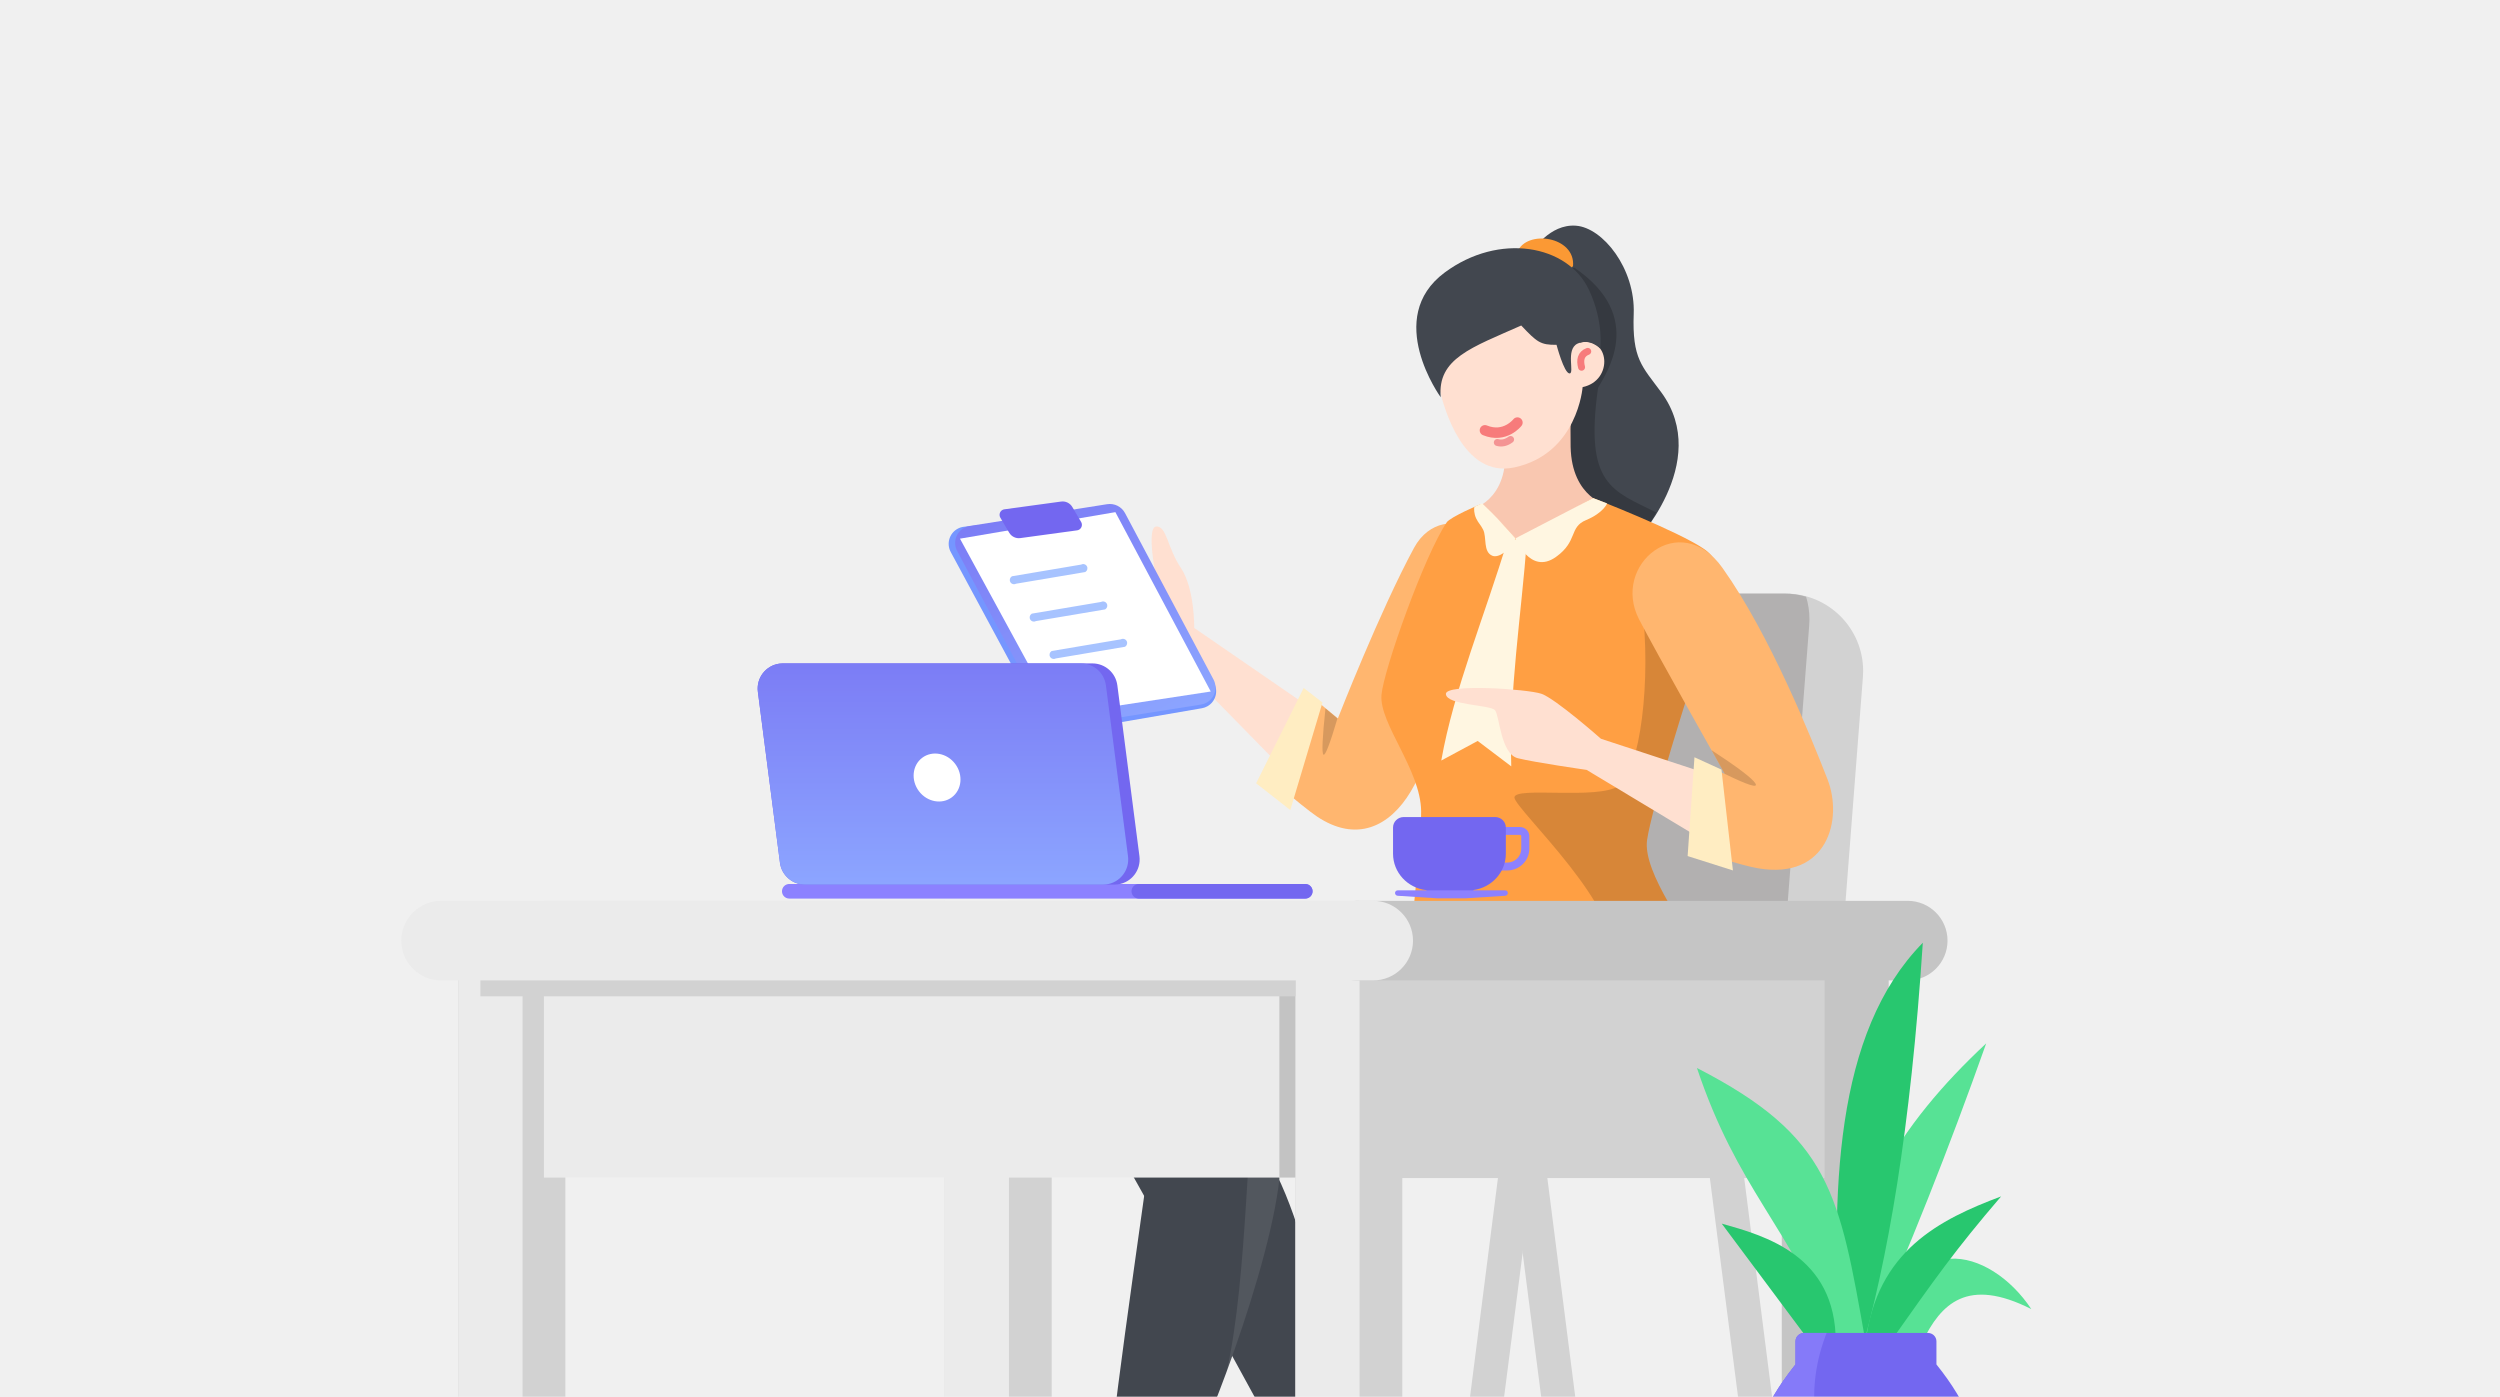
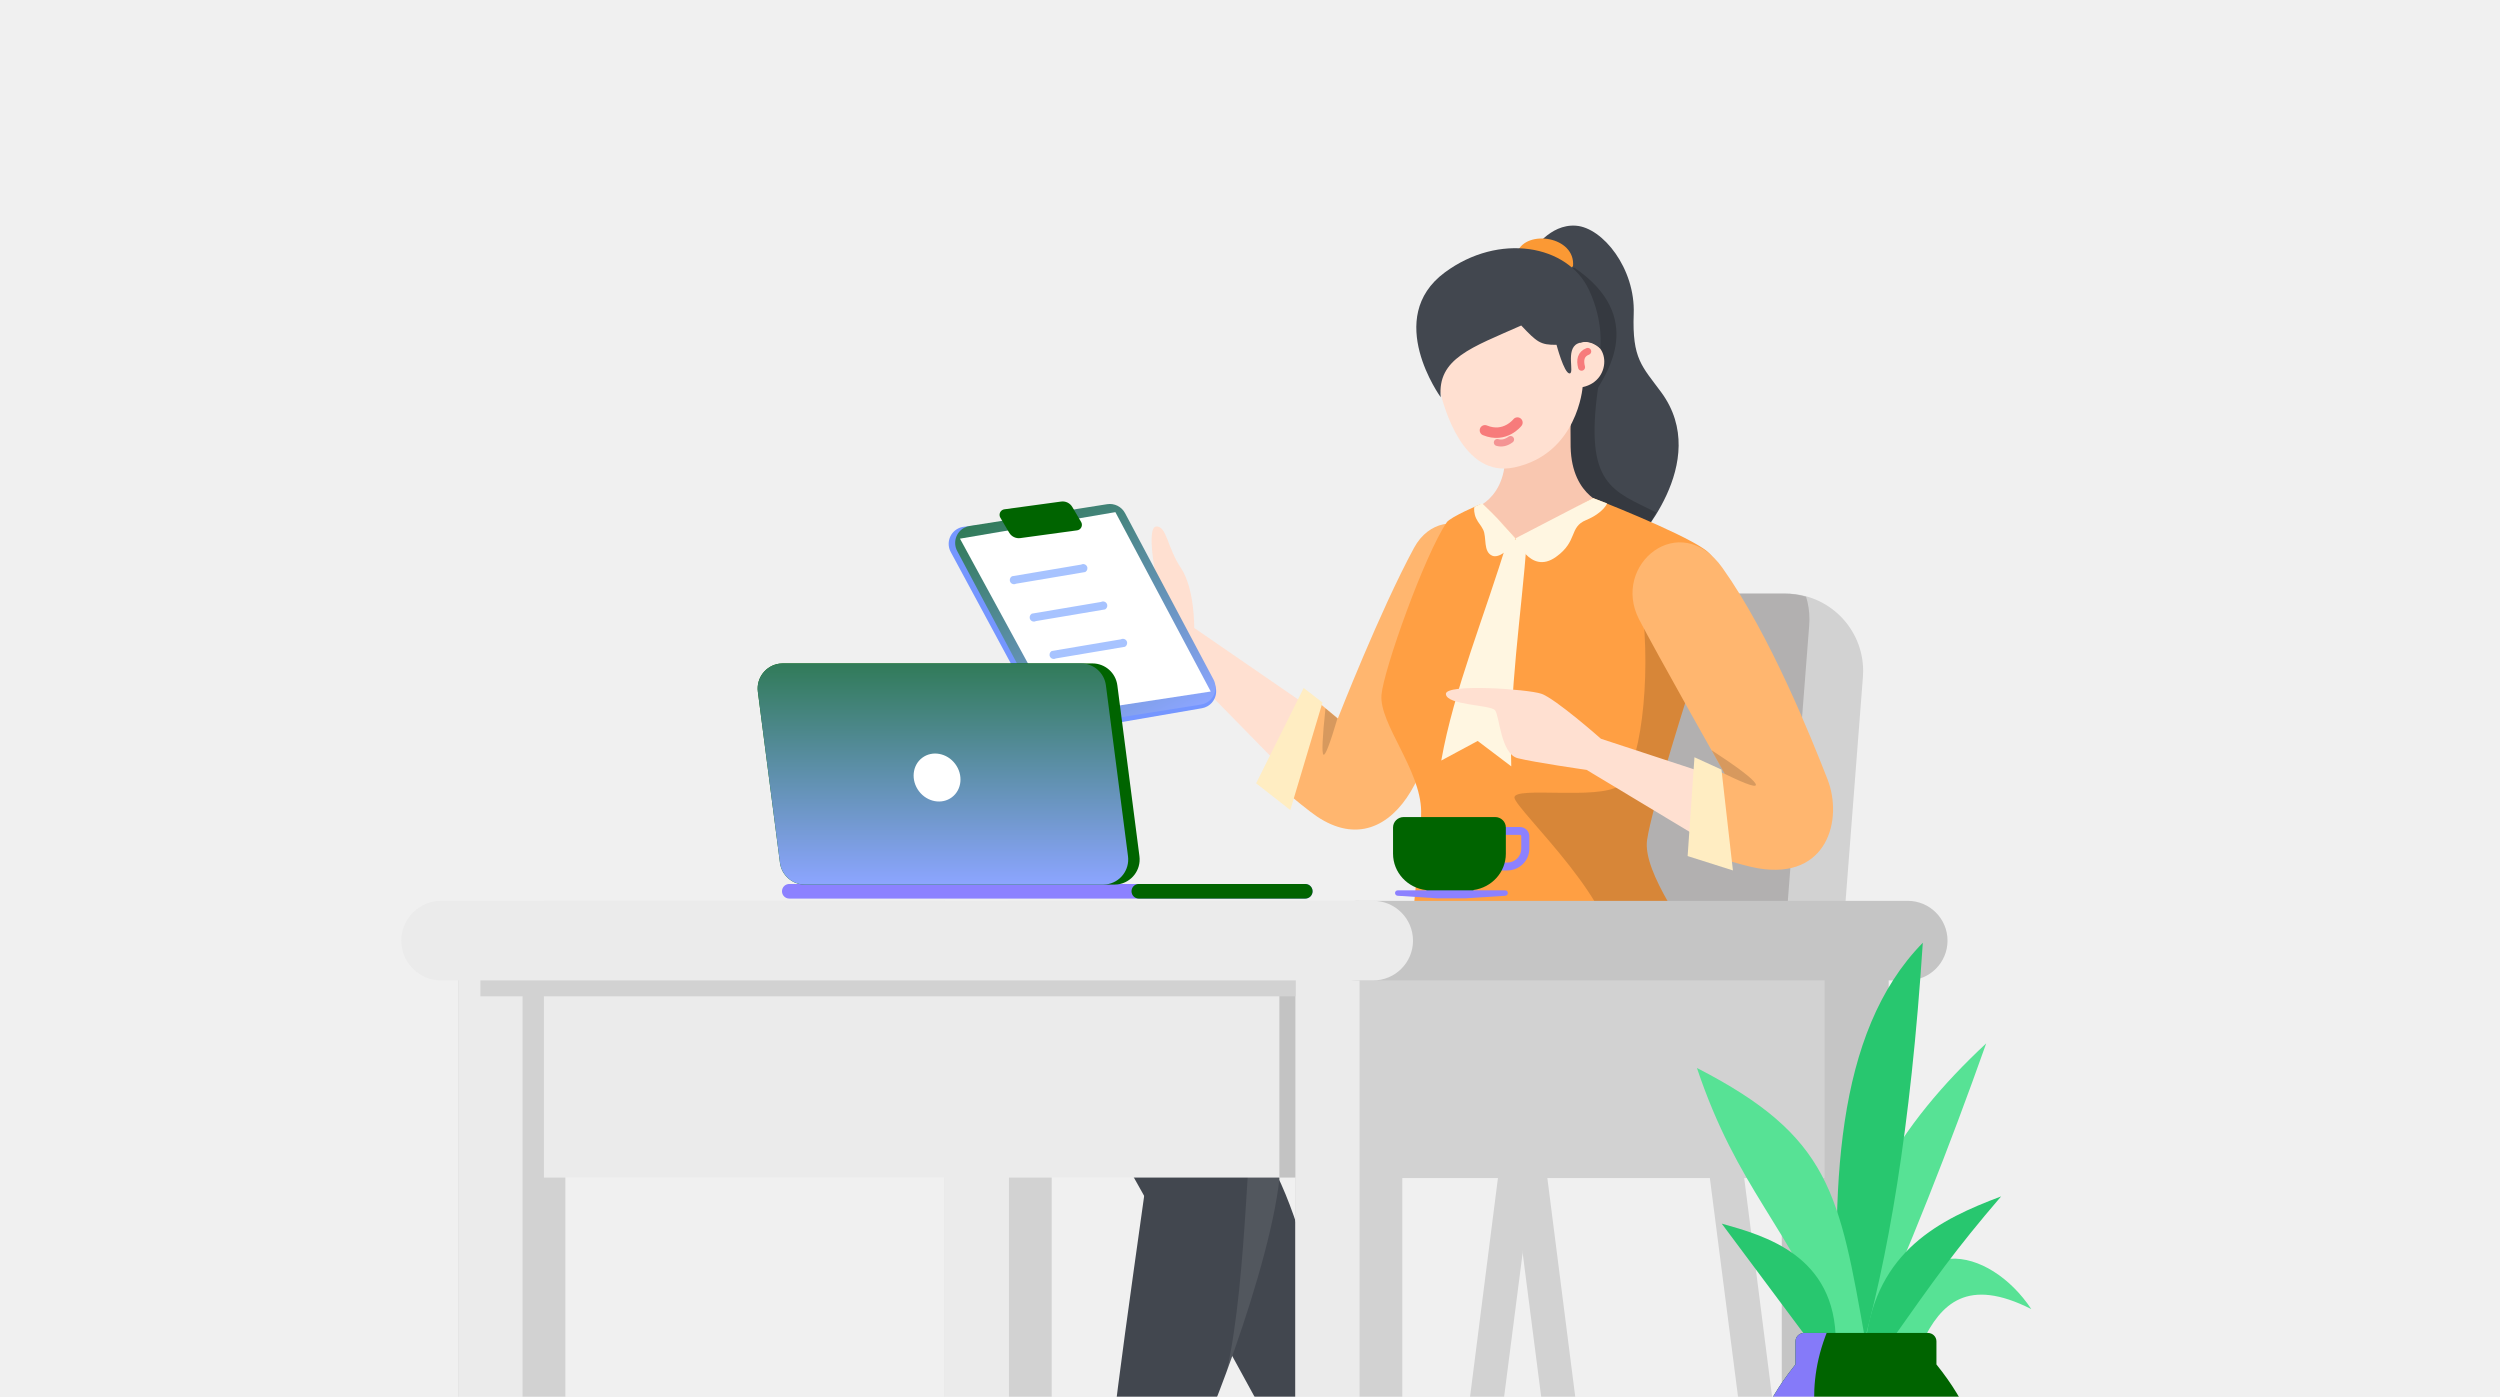
<svg xmlns="http://www.w3.org/2000/svg" xmlns:xlink="http://www.w3.org/1999/xlink" width="358px" height="200px" viewBox="0 0 358 200" version="1.1">
  <defs>
    <path d="M6,0 L352,0 C355.314,-6.08718376e-16 358,2.686 358,6 L358,200 L358,200 L0,200 L0,6 C-4.05812251e-16,2.686 2.686,6.08718376e-16 6,0 Z" id="path-1" />
    <linearGradient x1="68.669%" y1="-53.107%" x2="68.669%" y2="100%" id="linearGradient-3">
-       <stop stop-color="#7367F0" offset="0%" />
+       <stop stop-color="#006400" offset="0%" />
      <stop stop-color="#8CA5FF" offset="100%" />
    </linearGradient>
    <linearGradient x1="68.669%" y1="-53.107%" x2="68.669%" y2="100%" id="linearGradient-4">
-       <stop stop-color="#7367F0" offset="0%" />
+       <stop stop-color="#006400" offset="0%" />
      <stop stop-color="#8CA5FF" offset="100%" />
    </linearGradient>
    <path d="M7.952,0.064 L25.69,0.064 C26.366,0.064 26.914,0.603 26.914,1.268 L26.914,4.578 C31.399,10.144 33.642,15.71 33.642,21.277 C33.642,26.672 31.727,32.066 27.896,37.461 C27.668,37.784 27.293,37.976 26.894,37.976 L6.749,37.976 C6.349,37.976 5.975,37.784 5.746,37.461 C1.915,32.066 0,26.672 0,21.277 C0,15.815 2.159,10.354 6.477,4.893 L6.728,4.578 L6.728,1.268 C6.728,0.603 7.276,0.064 7.952,0.064 Z" id="path-5" />
  </defs>
  <g id="📝-Pages-New" stroke="none" stroke-width="1" fill="none" fill-rule="evenodd">
    <g id="Knowledge-Base" transform="translate(-670, -791)">
      <g id="Illustration" transform="translate(670, 791)">
        <mask id="mask-2" fill="white">
          <use xlink:href="#path-1" />
        </mask>
        <g id="Mask" />
        <g mask="url(#mask-2)">
          <g transform="translate(57, 30)">
            <g id="Chair4" transform="translate(121, 55)">
              <polygon id="Path" fill="#D2D2D2" points="38.077 71.363 28.831 143.879 33.679 143.815 42.925 72.042" />
              <polygon id="Path" fill="#D2D2D2" transform="translate(44.20678, 107.6211) scale(-1, 1) translate(-44.20678, -107.6211) " points="46.406 71.363 37.159 143.879 42.007 143.815 51.254 72.042" />
              <polygon id="Path" fill="#D2D2D2" transform="translate(72.39661, 107.6211) scale(-1, 1) translate(-72.39661, -107.6211) " points="74.596 71.363 65.349 143.879 70.197 143.815 79.444 72.042" />
              <path d="M0,75.186 C-5.12399906e-16,71.002 3.392,67.61 7.576,67.61 L36.218,67.61 C41.936,67.61 46.717,63.261 47.256,57.568 L51.76,10.042 C52.299,4.349 57.08,2.82683167e-15 62.798,0 L77.715,0 C83.839,6.51445281e-16 88.803,4.964 88.803,11.088 C88.803,11.374 88.792,11.659 88.77,11.944 L84.08,72.53 C83.633,78.304 78.817,82.762 73.025,82.762 L7.576,82.762 C3.392,82.762 5.12399906e-16,79.37 0,75.186 Z" id="Path" fill="#D2D2D2" />
              <path d="M77.51,-2.27373675e-13 C78.594,-2.27572851e-13 79.642,0.156 80.632,0.446 C80.945,1.469 81.113,2.555 81.113,3.68 C81.113,3.966 81.102,4.253 81.079,4.538 L76.394,64.893 C75.946,70.666 71.13,75.123 65.339,75.123 L0.071,75.123 L0.001,75.122 C0,75.073 9.36073955e-17,75.024 0,74.974 C6.90201459e-15,70.801 3.383,67.418 7.556,67.418 L36.107,67.418 C41.825,67.418 46.605,63.071 47.146,57.379 L51.645,10.039 C52.185,4.347 56.965,-2.24547053e-13 62.683,-2.27373675e-13 L77.51,-2.27373675e-13 Z" id="Combined-Shape" fill="#B2B0B0" />
            </g>
            <g id="Wom3.4" transform="translate(143, 100) scale(-1, 1) translate(-143, -100) translate(80, 0)">
              <g id="LLeg" transform="translate(28.09581, 104.5721)" fill="#42474F">
                <path d="M15.558,0.024 C22.487,0.333 61.05,8.844 68.057,10.29 C75.063,11.737 80.986,19.561 75.644,28.622 C69.643,38.793 54.16,67.679 50.401,74.191 C48.54,77.414 39.154,75.607 41.359,70.197 C45.469,60.113 47.378,34.78 57.857,25.544 C57.857,25.544 22.616,31.664 7.393,24.653 C-3.67,19.557 -1.167,-0.722 15.558,0.024 Z" id="Path" />
              </g>
              <g id="LArm" transform="translate(48.23367, 44.95087)">
                <path d="M43.754,14.969 C43.754,14.969 43.676,9.343 45.648,6.403 C47.62,3.463 47.698,0.34 49.191,0.442 C50.683,0.544 49.205,7.803 49.205,7.803 C49.205,7.803 51.099,7.081 52.459,6.168 C53.82,5.255 57.945,0.753 58.909,1.551 C60.543,2.91 57.911,10.578 56.477,12.111 C55.038,13.644 47.179,18.687 47.179,18.687 L27.93,38.329 L24.316,28.35 L43.754,14.969 Z" id="Path" fill="#FFE0D1" />
                <path d="M1.174,13.114 C4.398,20.574 10.299,34.278 12.732,38.367 C15.781,43.487 20.589,45.743 26.218,41.944 C27.214,41.272 29.23,39.651 32.266,37.082 L26.756,24.982 C24.374,26.944 23.183,27.925 23.183,27.925 C23.183,27.925 17.134,12.452 12.268,3.488 C8.054,-4.267 -3.732,1.772 1.174,13.114 Z" id="Path" fill="#FFB66F" />
                <path d="M23.245,27.933 C24.328,31.599 24.996,33.326 25.249,33.114 C25.503,32.902 25.406,30.696 24.959,26.496 L23.245,27.933 Z" id="Path" fill-opacity="0.16" fill="#000000" />
                <polygon id="Path-65" fill="#FFEDC2" points="25.387 25.652 29.994 41.05 34.888 37.217 28.077 23.567" />
              </g>
              <g id="Head" transform="translate(19.60132, 0)">
                <g id="Group-21" transform="translate(17.13841, 26.00611) rotate(12) translate(-17.13841, -26.00611) translate(4.638413, 2.506106)">
                  <path d="M15.016,2.524 C15.016,2.524 11.819,-0.875 8.127,0.216 C4.434,1.306 1.095,7.99 2.68,14.273 C4.258,20.557 3.073,21.85 1.159,26.085 C-3.983,37.477 9.656,46.638 9.656,46.638 L24.522,43.484 L19.211,15.738 L15.016,2.524 Z" id="Path" fill="#42474F" />
                  <path d="M9.606,6.059 C0.946,15.119 8.457,21.904 9.872,23.571 C14.734,36.855 10.866,38.412 5.454,42.76 L8.364,46.078 L16.706,42.599 L16.438,5.331 L9.606,6.059 Z" id="Path-50" fill-opacity="0.199" fill="#000000" />
                </g>
                <path d="M13.051,42.433 C13.051,42.433 18.329,41.374 18.485,33.986 C18.642,26.597 17.773,24.075 17.773,24.075 L27.726,23.895 C27.726,23.895 27.835,32.13 27.836,35.109 C27.841,42.351 33.426,43.191 33.426,43.191 C33.426,43.191 32.265,48.92 23.246,49.426 C16.204,49.822 13.051,42.433 13.051,42.433 Z" id="Path" fill="#F9C7B0" />
                <g id="Group-20" transform="translate(27.08848, 21.33915) rotate(12) translate(-27.08848, -21.33915) translate(13.58848, 5.339154)">
                  <path d="M1.995,4.913 C0.754,0.819 7.424,-1.657 9.383,1.292 C9.383,1.292 10.344,4.087 8.341,5.683 C5.631,7.835 1.995,4.913 1.995,4.913 Z" id="Path" fill="#FB9934" />
                  <path d="M3.36,15.846 C-1.08,15.674 -0.356,22.161 4.257,22.152 C4.257,22.152 6.936,31.367 16.237,31.367 C23.791,31.367 24.282,20.627 24.351,18.484 C24.425,16.2 24.434,8.695 24.434,8.695 L3.187,8.685 L3.36,15.846 Z" id="Path" fill="#FFE0D1" />
                  <path d="M5.69,19.846 C6.446,19.639 6.651,15.451 6.651,15.451 C8.913,15.003 9.311,14.493 11.02,11.694 C18.613,13.309 23.767,13.802 24.434,19.35 C24.434,19.35 30.136,6.54 20.146,1.987 C11.358,-2.013 2.087,1.745 0.469,8.729 C-0.677,13.659 0.637,17.28 0.637,17.28 C0.637,17.28 1.788,15.451 3.677,15.908 C5.567,16.365 4.934,20.052 5.69,19.846 Z" id="Path" fill="#42474F" />
                  <path d="M14.608,24.436 C14.608,24.436 16.137,26.901 19.119,26.027" id="Path" stroke="#F77B7B" stroke-width="1.5" stroke-linecap="round" transform="translate(16.86349, 25.32509) rotate(-18) translate(-16.86349, -25.32509) " />
                  <path d="M15.903,27.378 C16.603,27.671 17.267,27.671 17.848,27.334" id="Path" stroke="#F49494" stroke-linecap="round" transform="translate(16.87519, 27.46345) rotate(2) translate(-16.87519, -27.46345) " />
                  <path d="M3.565,19.444 C3.844,18.44 3.72,17.563 2.721,17.162" id="Path-8" stroke="#F77B7B" stroke-linecap="round" transform="translate(3.207757, 18.30307) rotate(-13) translate(-3.207757, -18.30307) " />
                </g>
              </g>
              <g id="Group-19" transform="translate(16.70562, 41.32406)">
                <path d="M34.241,0.88 C34.362,0.874 38.619,2.737 39.109,3.456 C42.302,8.137 48.165,24.612 48.466,28.186 C48.807,32.308 42.859,38.875 42.786,44.843 C42.721,50.812 45.33,68.784 44.318,70.463 C43.314,72.141 36.716,80.116 35.339,80.148 C33.955,80.181 32.921,75.994 30.824,76.085 C28.735,76.176 24.379,81.727 22.501,81.688 C20.631,81.647 1.248,69.377 2.729,65.882 C4.219,62.386 11.134,53.698 10.429,48.935 C9.733,44.173 4.171,26.592 2.163,20.609 C0.163,14.625 -1.448,9.859 2.284,7.284 C6.017,4.71 18.161,0 18.161,0 L29.035,6.078 C29.035,6.078 33.61,0.91 34.241,0.88 Z" id="Path" fill="#FF9F43" />
                <path d="M30.375,5.909 C33.636,16.745 38.112,27.423 39.904,37.585 L34.69,34.778 L29.881,38.419 C30.221,27.854 28.446,16.762 27.63,5.909 L30.375,5.909 Z" id="Path" fill="#FFF6E1" />
                <path d="M11.326,14.23 L11.202,15.106 C9.741,25.988 11.47,39.194 14.467,41.208 C17.525,43.265 29.43,41.247 29.43,42.875 C29.43,44.504 12.978,59.43 15.679,66.566 C17.164,70.489 16.667,73.978 14.187,77.033 L13.468,76.549 C7.848,72.741 1.883,67.879 2.729,65.882 C4.219,62.386 11.134,53.698 10.429,48.935 C9.761,44.363 4.608,27.978 2.42,21.381 L1.723,19.289 C0.913,16.837 0.239,14.615 0.076,12.698 L0.579,12.373 C8.614,7.226 12.197,7.845 11.326,14.23 L11.326,14.23 Z" id="Path" fill-opacity="0.16" fill="#000000" />
                <path d="M16.154,0.767 L18.161,0 L29.274,5.763 C29.274,5.763 27.184,11.076 23.484,8.43 C20.312,6.168 21.65,4.177 19.164,3.15 C16.687,2.123 16.154,0.767 16.154,0.767 Z" id="Path" fill="#FFF6E1" />
                <path d="M29.274,5.763 C30.079,7.551 31.717,8.596 32.563,8.271 C33.961,7.734 33.361,5.597 33.912,4.518 C34.306,3.752 34.561,3.636 34.906,2.917 C35.227,2.257 35.24,1.466 35.158,1.247 L34.065,0.751 C33.063,1.694 32.329,2.417 31.863,2.917 C31.283,3.541 30.419,4.49 29.274,5.763 Z" id="Path" fill="#FFF6E1" />
              </g>
              <g id="RArm" transform="translate(0, 47.66368)">
                <path d="M33.745,28.126 C33.745,28.126 40.288,22.348 42.29,21.678 C44.293,21.007 56.022,20.202 55.949,21.717 C55.864,23.34 49.564,23.247 48.912,24.045 C48.259,24.844 48.11,30.302 45.643,30.915 C43.18,31.528 35.798,32.584 35.798,32.584 L18.138,43.213 L17.383,33.501 L33.745,28.126 Z" id="Path" fill="#FFE0D1" />
                <path d="M16.341,3.661 C9.448,13.369 3.563,28.156 1.304,33.921 C-0.955,39.686 1.324,48.381 11.257,46.674 C12.375,46.482 14.188,46.001 16.696,45.23 L19.07,31.878 C17.029,32.733 16.008,33.161 16.008,33.161 C16.008,33.161 25.88,15.699 28.291,11.017 C32.318,3.2 22.412,-4.892 16.341,3.661 Z" id="Path" fill="#FFB66F" />
                <path d="M16.008,33.161 C12.665,34.79 11.204,35.247 11.624,34.53 C12.045,33.813 14.137,32.225 17.9,29.765 L16.008,33.161 Z" id="Path" fill-opacity="0.16" fill="#000000" />
                <polygon id="Path-64" fill="#FFEDC2" points="16.486 32.544 14.847 46.982 21.331 44.925 20.353 30.776" />
              </g>
              <g id="RLeg" transform="translate(15.94627, 101.5411)">
                <path d="M6.757,0.134 C-1.984,13.276 -1.129,22.783 9.321,28.653 C22.707,36.172 63.994,27.364 63.994,27.364 C63.994,27.364 63.262,33.248 63.994,38.496 C65.907,52.202 75.004,75.037 76.928,77.906 C79.59,81.874 87.697,78.881 87.85,75.577 C88.003,72.274 81.738,30.078 80.785,22.032 C79.838,13.985 76.846,12.816 68.106,10.617 C66.099,10.111 42.356,4.223 40.181,4.395 C27.723,5.378 16.581,3.957 6.757,0.134 Z" id="Path" fill="#42474F" />
                <path d="M16.28,26.462 C29.834,27.977 65.717,24.853 67.158,26.273 C68.534,27.628 68.304,51.208 71.391,64.855 C68.35,56.586 65.059,46.126 63.994,38.496 C63.262,33.248 63.994,27.364 63.994,27.364 L62.592,27.644 C55.277,29.062 21.363,35.15 9.321,28.653 C2.258,24.842 -0.475,18.942 1.123,10.952 C3.049,20.377 8.102,25.547 16.28,26.462 Z" id="Path" fill-opacity="0.192" fill="#FFFFFF" opacity="0.44" />
                <ellipse id="Oval" fill-opacity="0.192" fill="#FFFFFF" transform="translate(86.56548, 23.11196) rotate(13) translate(-86.56548, -23.11196) " cx="86.565" cy="23.112" rx="2.278" ry="4.168" />
                <ellipse id="Oval" fill-opacity="0.192" fill="#FFFFFF" transform="translate(75.93463, 20.45977) rotate(-16) translate(-75.93463, -20.45977) " cx="75.935" cy="20.46" rx="3.037" ry="4.547" />
              </g>
            </g>
            <g id="Example-Task1" transform="translate(97.77145, 58.16383) rotate(-28) translate(-97.77145, -58.16383) translate(85.27145, 37.16383)">
              <g id="Group-3" transform="translate(-0, -0)">
                <path d="M3.716,1.906 L22.562,9.467 C23.474,9.833 24.082,10.706 24.108,11.688 L24.819,38.439 C24.855,39.799 23.781,40.931 22.421,40.967 C22.137,40.975 21.855,40.933 21.585,40.845 L2.19,34.461 C1.184,34.13 0.502,33.193 0.496,32.135 L0.334,4.207 C0.326,2.846 1.423,1.737 2.784,1.729 C3.103,1.727 3.42,1.787 3.716,1.906 Z" id="Rectangle" fill="#7596FF" fill-rule="nonzero" />
                <path d="M4.482,2.186 L23.325,8.676 C24.32,9.019 24.987,9.954 24.987,11.006 L24.987,37.988 C24.987,39.348 23.884,40.452 22.523,40.452 C22.25,40.452 21.979,40.406 21.72,40.317 L2.877,33.827 C1.883,33.484 1.216,32.549 1.216,31.497 L1.216,4.515 C1.216,3.155 2.319,2.051 3.68,2.051 C3.953,2.051 4.224,2.097 4.482,2.186 Z" id="Rectangle" fill="url(#linearGradient-3)" />
                <polygon id="Rectangle" fill="#FFFFFF" fill-rule="nonzero" points="2.399 3.14 23.831 10.235 23.831 39.326 2.691 31.91" />
-                 <path d="M9.99,2.414 L17.686,5.25 C18.291,5.473 18.703,6.037 18.731,6.682 L18.84,9.177 C18.859,9.618 18.517,9.992 18.075,10.011 C17.969,10.016 17.863,9.999 17.764,9.962 L10.068,7.126 C9.463,6.903 9.051,6.339 9.023,5.695 L8.914,3.199 C8.895,2.758 9.238,2.384 9.679,2.365 C9.785,2.361 9.891,2.377 9.99,2.414 Z" id="Rectangle" fill="#7367F0" fill-rule="nonzero" />
+                 <path d="M9.99,2.414 L17.686,5.25 C18.291,5.473 18.703,6.037 18.731,6.682 L18.84,9.177 C18.859,9.618 18.517,9.992 18.075,10.011 C17.969,10.016 17.863,9.999 17.764,9.962 L10.068,7.126 C9.463,6.903 9.051,6.339 9.023,5.695 L8.914,3.199 C8.895,2.758 9.238,2.384 9.679,2.365 C9.785,2.361 9.891,2.377 9.99,2.414 Z" id="Rectangle" fill="#006400" fill-rule="nonzero" />
                <path d="M15.985,14.567 C16.321,14.567 16.593,14.839 16.593,15.173 C16.593,15.484 16.358,15.74 16.056,15.775 L15.985,15.779 L6.456,12.605 C6.12,12.605 5.848,12.334 5.848,11.999 C5.848,11.688 6.083,11.432 6.385,11.397 L6.456,11.393 L15.985,14.567 Z" id="Path" fill="#A7C3FF" />
                <path d="M15.985,20.628 C16.321,20.628 16.593,20.899 16.593,21.234 C16.593,21.545 16.358,21.801 16.056,21.836 L15.985,21.84 L6.456,18.666 C6.12,18.666 5.848,18.394 5.848,18.06 C5.848,17.749 6.083,17.493 6.385,17.458 L6.456,17.454 L15.985,20.628 Z" id="Path" fill="#A7C3FF" />
                <path d="M15.985,26.689 C16.321,26.689 16.593,26.96 16.593,27.295 C16.593,27.605 16.358,27.862 16.056,27.897 L15.985,27.901 L6.456,24.726 C6.12,24.726 5.848,24.455 5.848,24.12 C5.848,23.809 6.083,23.553 6.385,23.518 L6.456,23.514 L15.985,26.689 Z" id="Path" fill="#A7C3FF" />
              </g>
            </g>
            <g id="Group-26" transform="translate(0, 99)">
              <g id="Group-25" transform="translate(8.649351, 0)">
                <polygon id="Rectangle" fill="#D2D2D2" points="69.648 3.799 84.956 3.799 84.956 100.493 69.648 100.493" />
                <polygon id="Rectangle" fill="#EBEBEB" points="69.648 -1.78512303e-13 78.833 -1.78512303e-13 78.833 100.493 69.648 100.493" />
                <polygon id="Rectangle" fill="#D2D2D2" points="1.05161699e-15 3.799 75.777 3.799 75.777 32.801 15.308 32.801 15.308 100.493 1.05161699e-15 100.493" />
                <polygon id="Rectangle" fill="#EBEBEB" points="1.01974981e-15 3.799 9.185 3.799 9.185 100.493 1.01974981e-15 100.493" />
              </g>
              <g id="Group-25">
                <polygon id="Rectangle" fill="#C5C5C5" points="198.15 3.799 213.459 3.799 213.459 100.493 198.15 100.493" />
                <polygon id="Rectangle" fill="#D2D2D2" points="128.503 3.799 204.28 3.799 204.28 39.699 143.811 39.699 143.811 100.493 128.503 100.493" />
                <polygon id="Rectangle" fill="#EBEBEB" points="20.89 -2.81575148e-13 137.599 -4.04882098e-13 137.599 39.628 20.89 39.628" />
                <polygon id="Rectangle" fill="#C3C3C3" points="126.207 3.799 135.392 3.799 135.392 39.628 126.207 39.628" />
                <polygon id="Rectangle" fill="#EBEBEB" points="128.503 3.799 137.688 3.799 137.688 100.493 128.503 100.493" />
                <path d="M137.299,0 L216.186,0 C219.333,2.97461293e-15 221.885,2.551 221.885,5.698 C221.885,8.845 219.333,11.396 216.186,11.396 L137.299,11.396 C134.152,11.396 131.601,8.845 131.601,5.698 C131.601,2.551 134.152,5.7810075e-16 137.299,0 Z" id="Rectangle" fill="#C5C5C5" />
                <polygon id="Rectangle" fill="#D2D2D2" points="11.794 2.279 128.503 2.279 128.503 13.676 11.794 13.676" />
                <path d="M6.164,-1.78139615e-14 L139.644,-1.78139615e-14 C142.791,6.58155786e-15 145.342,2.551 145.342,5.698 C145.342,8.845 142.791,11.396 139.644,11.396 L6.164,11.396 C3.017,11.396 0.466,8.845 0.466,5.698 C0.466,2.551 3.017,-1.90122176e-14 6.164,-1.78139615e-14 Z" id="Rectangle" fill="#EBEBEB" />
              </g>
            </g>
            <g id="Cup" transform="translate(152, 93) scale(-1, 1) translate(-152, -93) translate(142, 87)">
              <path d="M5.196,1.431 L1.346,1.431 C0.603,1.431 0,2.018 0,2.743 L0,4.541 C0,6.259 1.428,7.651 3.19,7.651 L5.196,7.651 C5.514,7.651 5.773,7.4 5.773,7.089 C5.773,6.778 5.514,6.526 5.196,6.526 L3.19,6.526 C2.065,6.526 1.154,5.638 1.154,4.541 L1.154,2.743 C1.154,2.64 1.24,2.556 1.346,2.556 L5.196,2.556 C5.514,2.556 5.773,2.304 5.773,1.993 C5.773,1.683 5.514,1.431 5.196,1.431 Z" id="Path" fill="#8C81FF" />
-               <path d="M17.979,0 C18.828,0 19.517,0.672 19.517,1.5 L19.517,5.25 C19.517,7.95 17.427,10.174 14.738,10.467 L14.737,11.25 L8.003,11.25 L8.003,10.45 C5.382,10.096 3.363,7.903 3.363,5.25 L3.363,1.5 C3.363,0.672 4.052,0 4.902,0 L17.979,0 Z" id="Path" fill="#7367F0" />
+               <path d="M17.979,0 C18.828,0 19.517,0.672 19.517,1.5 L19.517,5.25 C19.517,7.95 17.427,10.174 14.738,10.467 L14.737,11.25 L8.003,11.25 L8.003,10.45 C5.382,10.096 3.363,7.903 3.363,5.25 L3.363,1.5 C3.363,0.672 4.052,0 4.902,0 L17.979,0 Z" id="Path" fill="#006400" />
              <path d="M3.452,10.5 L18.856,10.5 C19.063,10.5 19.231,10.668 19.231,10.875 C19.231,11.086 19.067,11.261 18.857,11.274 L13.196,11.641 L13.196,11.641 L9.157,11.641 L3.451,11.274 C3.241,11.261 3.077,11.086 3.077,10.875 C3.077,10.668 3.245,10.5 3.452,10.5 Z" id="Rectangle" fill="#8C81FF" />
            </g>
            <g id="FacingBack-Laptop3" transform="translate(51, 65)">
              <path d="M5.027,31.585 L78.915,31.585 C79.493,31.585 79.961,32.053 79.961,32.631 C79.961,33.209 79.493,33.677 78.915,33.677 L5.027,33.677 C4.45,33.677 3.981,33.209 3.981,32.631 C3.981,32.053 4.45,31.585 5.027,31.585 Z" id="Rectangle" fill="#8C81FF" />
-               <path d="M55.078,31.585 L78.915,31.585 C79.493,31.585 79.961,32.053 79.961,32.631 C79.961,33.209 79.493,33.677 78.915,33.677 L55.078,33.677 C54.5,33.677 54.032,33.209 54.032,32.631 C54.032,32.053 54.5,31.585 55.078,31.585 Z" id="Rectangle" fill="#7367F0" />
-               <path d="M4.095,0 L48.433,0 C50.243,-7.76541381e-16 51.772,1.344 52.004,3.138 L55.168,27.614 C55.423,29.586 54.031,31.391 52.059,31.646 C51.906,31.665 51.752,31.675 51.597,31.675 L7.26,31.675 C5.45,31.675 3.921,30.332 3.689,28.537 L0.525,4.062 C0.27,2.09 1.662,0.285 3.634,0.03 C3.787,0.01 3.941,2.8351131e-17 4.095,0 Z" id="Rectangle" fill="#7367F0" />
+               <path d="M55.078,31.585 L78.915,31.585 C79.493,31.585 79.961,32.053 79.961,32.631 C79.961,33.209 79.493,33.677 78.915,33.677 L55.078,33.677 C54.5,33.677 54.032,33.209 54.032,32.631 C54.032,32.053 54.5,31.585 55.078,31.585 Z" id="Rectangle" fill="#006400" />
+               <path d="M4.095,0 L48.433,0 C50.243,-7.76541381e-16 51.772,1.344 52.004,3.138 L55.168,27.614 C55.423,29.586 54.031,31.391 52.059,31.646 C51.906,31.665 51.752,31.675 51.597,31.675 L7.26,31.675 C5.45,31.675 3.921,30.332 3.689,28.537 L0.525,4.062 C0.27,2.09 1.662,0.285 3.634,0.03 C3.787,0.01 3.941,2.8351131e-17 4.095,0 Z" id="Rectangle" fill="#006400" />
              <path d="M4.095,0 L46.795,0 C48.605,9.99815459e-16 50.133,1.344 50.366,3.138 L53.53,27.614 C53.785,29.586 52.393,31.391 50.421,31.646 C50.268,31.665 50.114,31.675 49.959,31.675 L7.26,31.675 C5.45,31.675 3.921,30.332 3.689,28.537 L0.525,4.062 C0.27,2.09 1.662,0.285 3.634,0.03 C3.787,0.01 3.941,1.36061876e-15 4.095,0 Z" id="Rectangle" fill="url(#linearGradient-4)" />
              <ellipse id="Oval" fill="#FFFFFF" transform="translate(26.18607, 16.34168) rotate(-37) translate(-26.18607, -16.34168) " cx="26.186" cy="16.342" rx="3.249" ry="3.536" />
            </g>
            <g id="Group-79" transform="translate(186, 105)">
              <g id="Group-86">
                <path d="M23.979,58.234 C30.346,43.991 36.13,29.363 41.424,14.412 C29.228,25.78 19.744,39.63 21.095,58.234 L23.979,58.234 Z" id="Path-113" fill="#57E295" />
                <path d="M20.586,59.721 C19.079,35.435 19.718,12.88 32.347,0 C30.605,26.665 27.346,45.45 23.219,59.721 L20.586,59.721 Z" id="Rectangle" fill="#28C76F" />
                <path d="M20.007,57.192 C12.951,40.221 5.861,35.356 2.45563569e-14,17.935 C19.181,27.771 20.383,35.893 24.148,57.192 L20.007,57.192 Z" id="Path-112" fill="#57E295" />
                <path d="M16.209,57.192 L3.551,40.221 C9.665,41.944 19.883,44.735 19.883,57.192 L16.209,57.192 Z" id="Path-114" fill="#28C76F" />
                <path d="M28.048,57.192 L32.271,57.192 C34.954,51.651 38.735,47.837 47.884,52.461 C41.887,43.427 29.583,40.694 28.048,57.192 Z" id="Path-116" fill="#57E295" />
                <path d="M24.164,57.192 L27.675,57.192 C34.12,48.078 36.891,44.106 43.56,36.323 C34.774,39.62 25.756,44.106 24.164,57.192 Z" id="Path-117" fill="#28C76F" />
              </g>
              <g id="Group-85" transform="translate(7.384615, 55.8125)">
                <mask id="mask-6" fill="white">
                  <use xlink:href="#path-5" />
                </mask>
-                 <use id="Rectangle" fill="#7367F0" xlink:href="#path-5" />
+                 <use id="Rectangle" fill="#006400" xlink:href="#path-5" />
                <path d="M-4.282,-0.978 L11.622,-0.978 C4.008,16.458 19.027,26.784 11.622,44.155 L-4.282,44.155 L-4.282,-0.978 Z" id="Rectangle" fill="#857AF9" mask="url(#mask-6)" />
              </g>
            </g>
          </g>
        </g>
      </g>
    </g>
  </g>
</svg>
